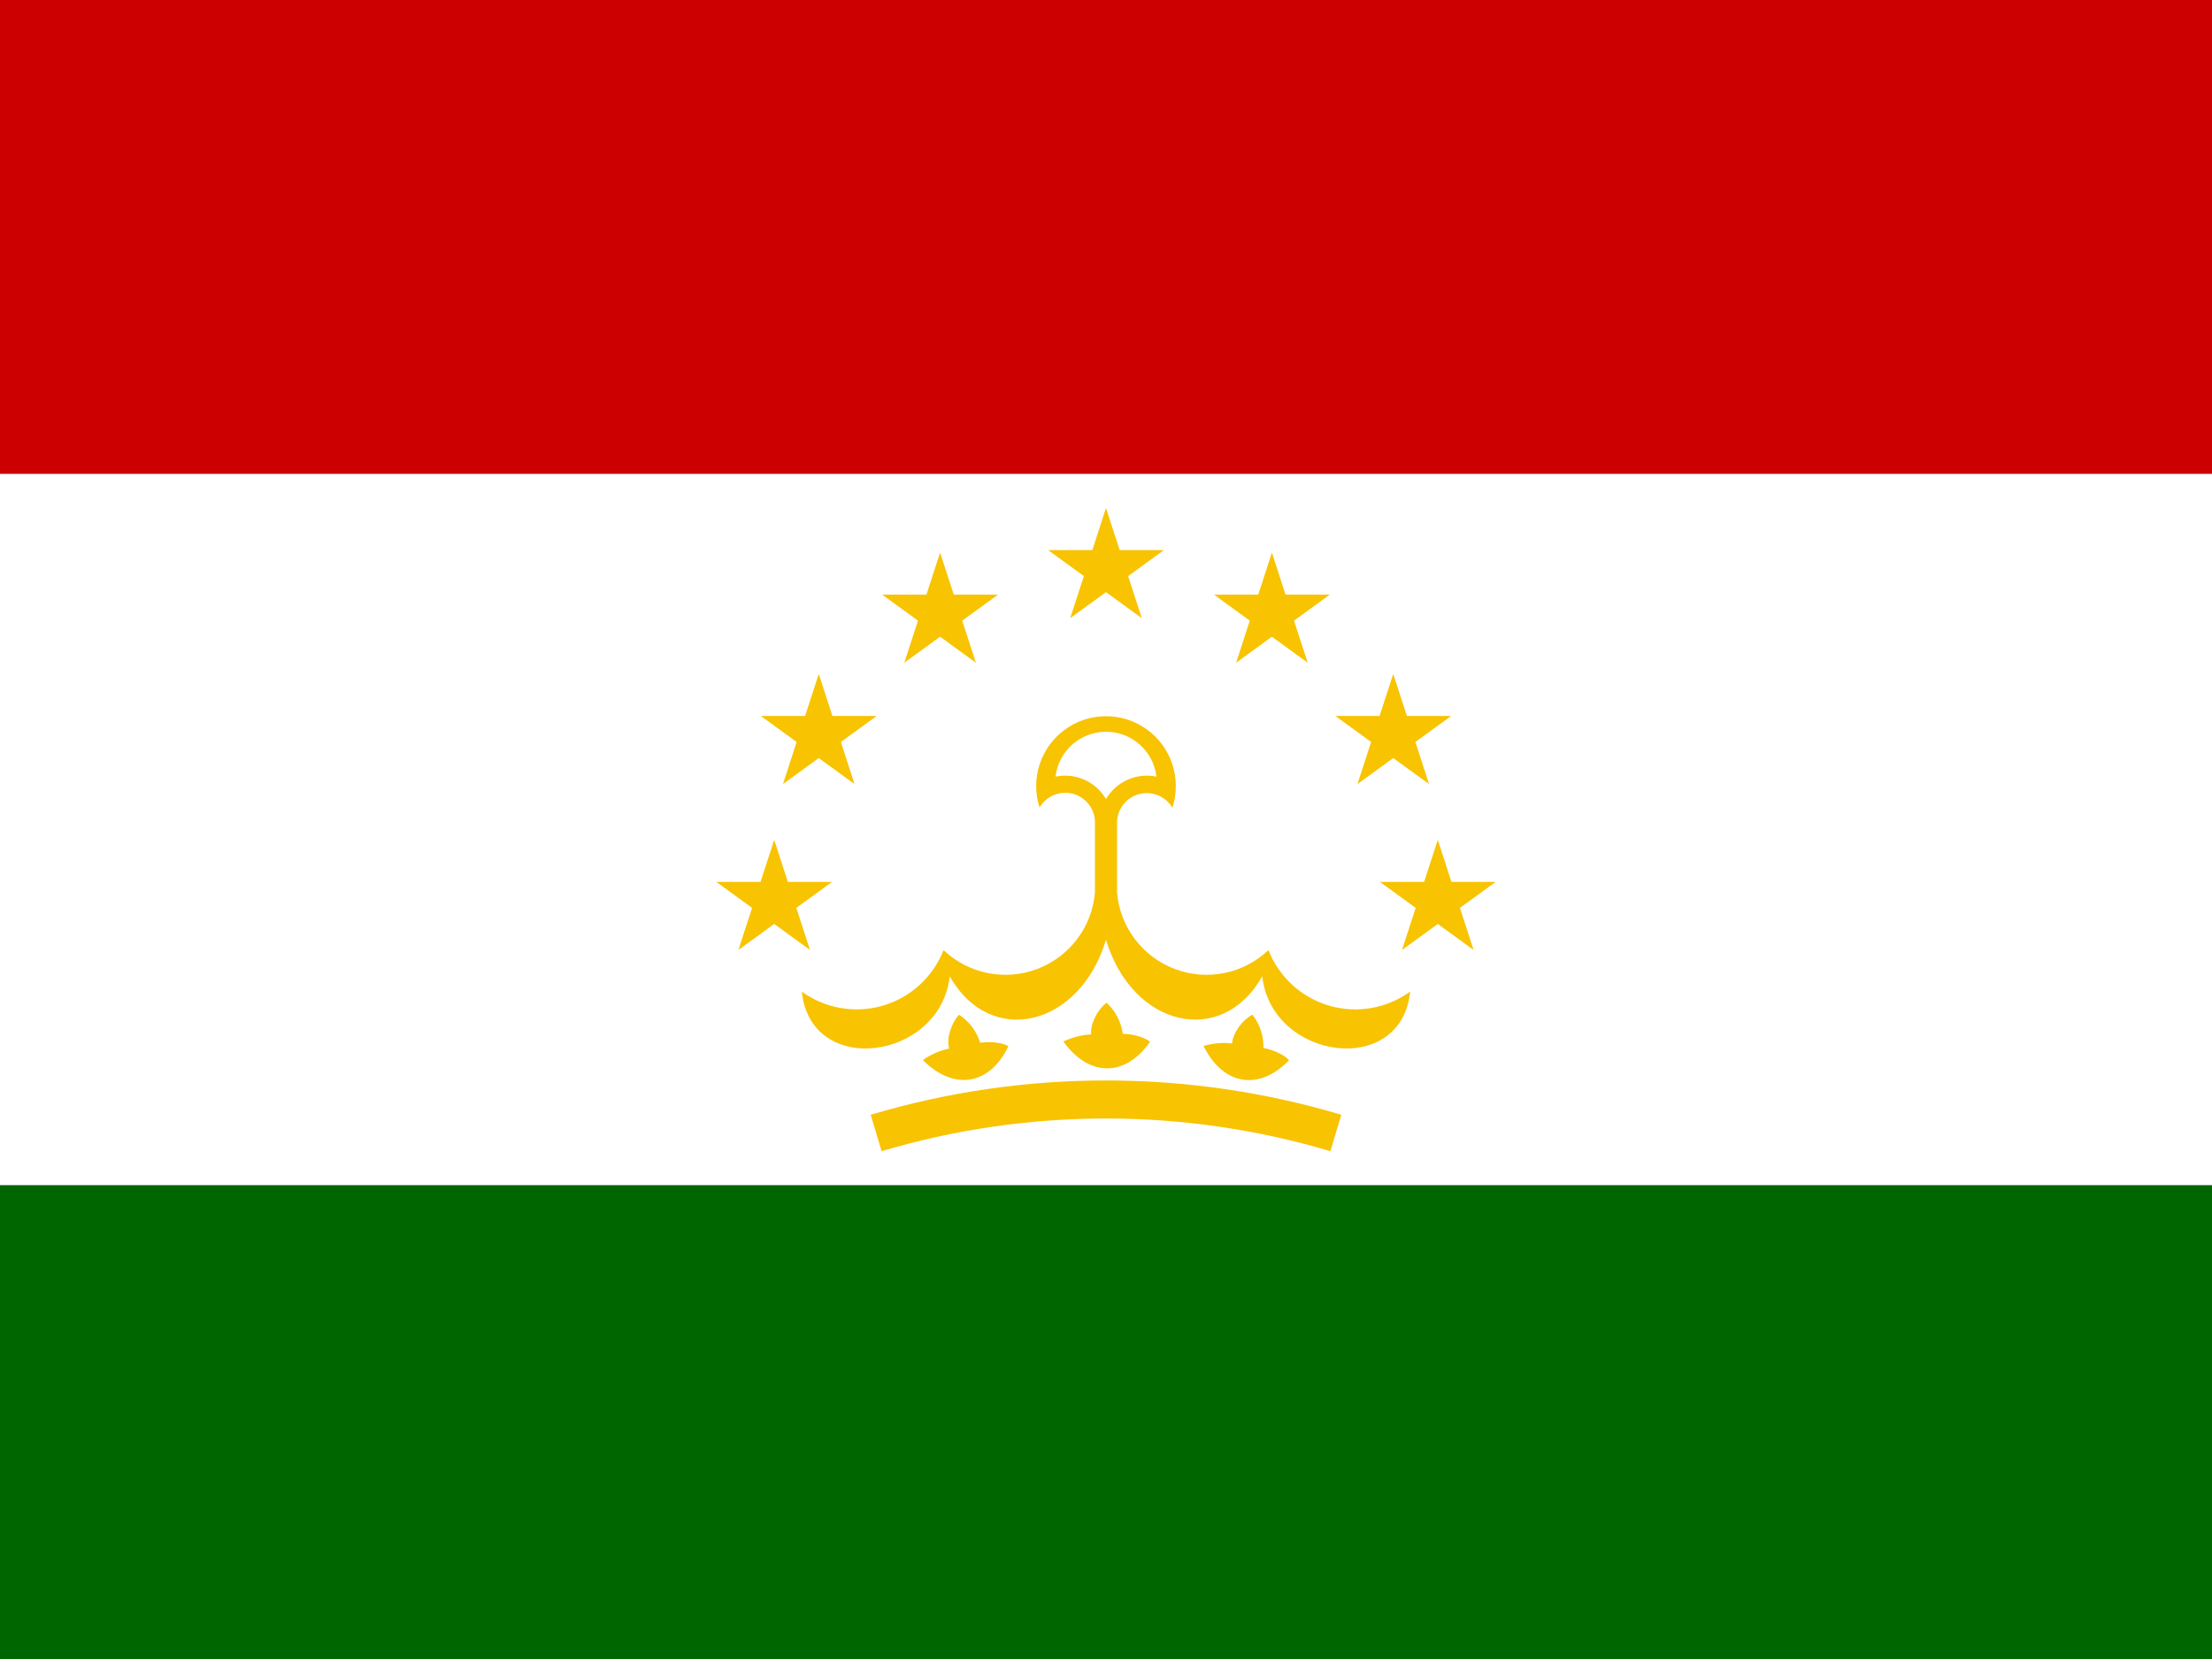
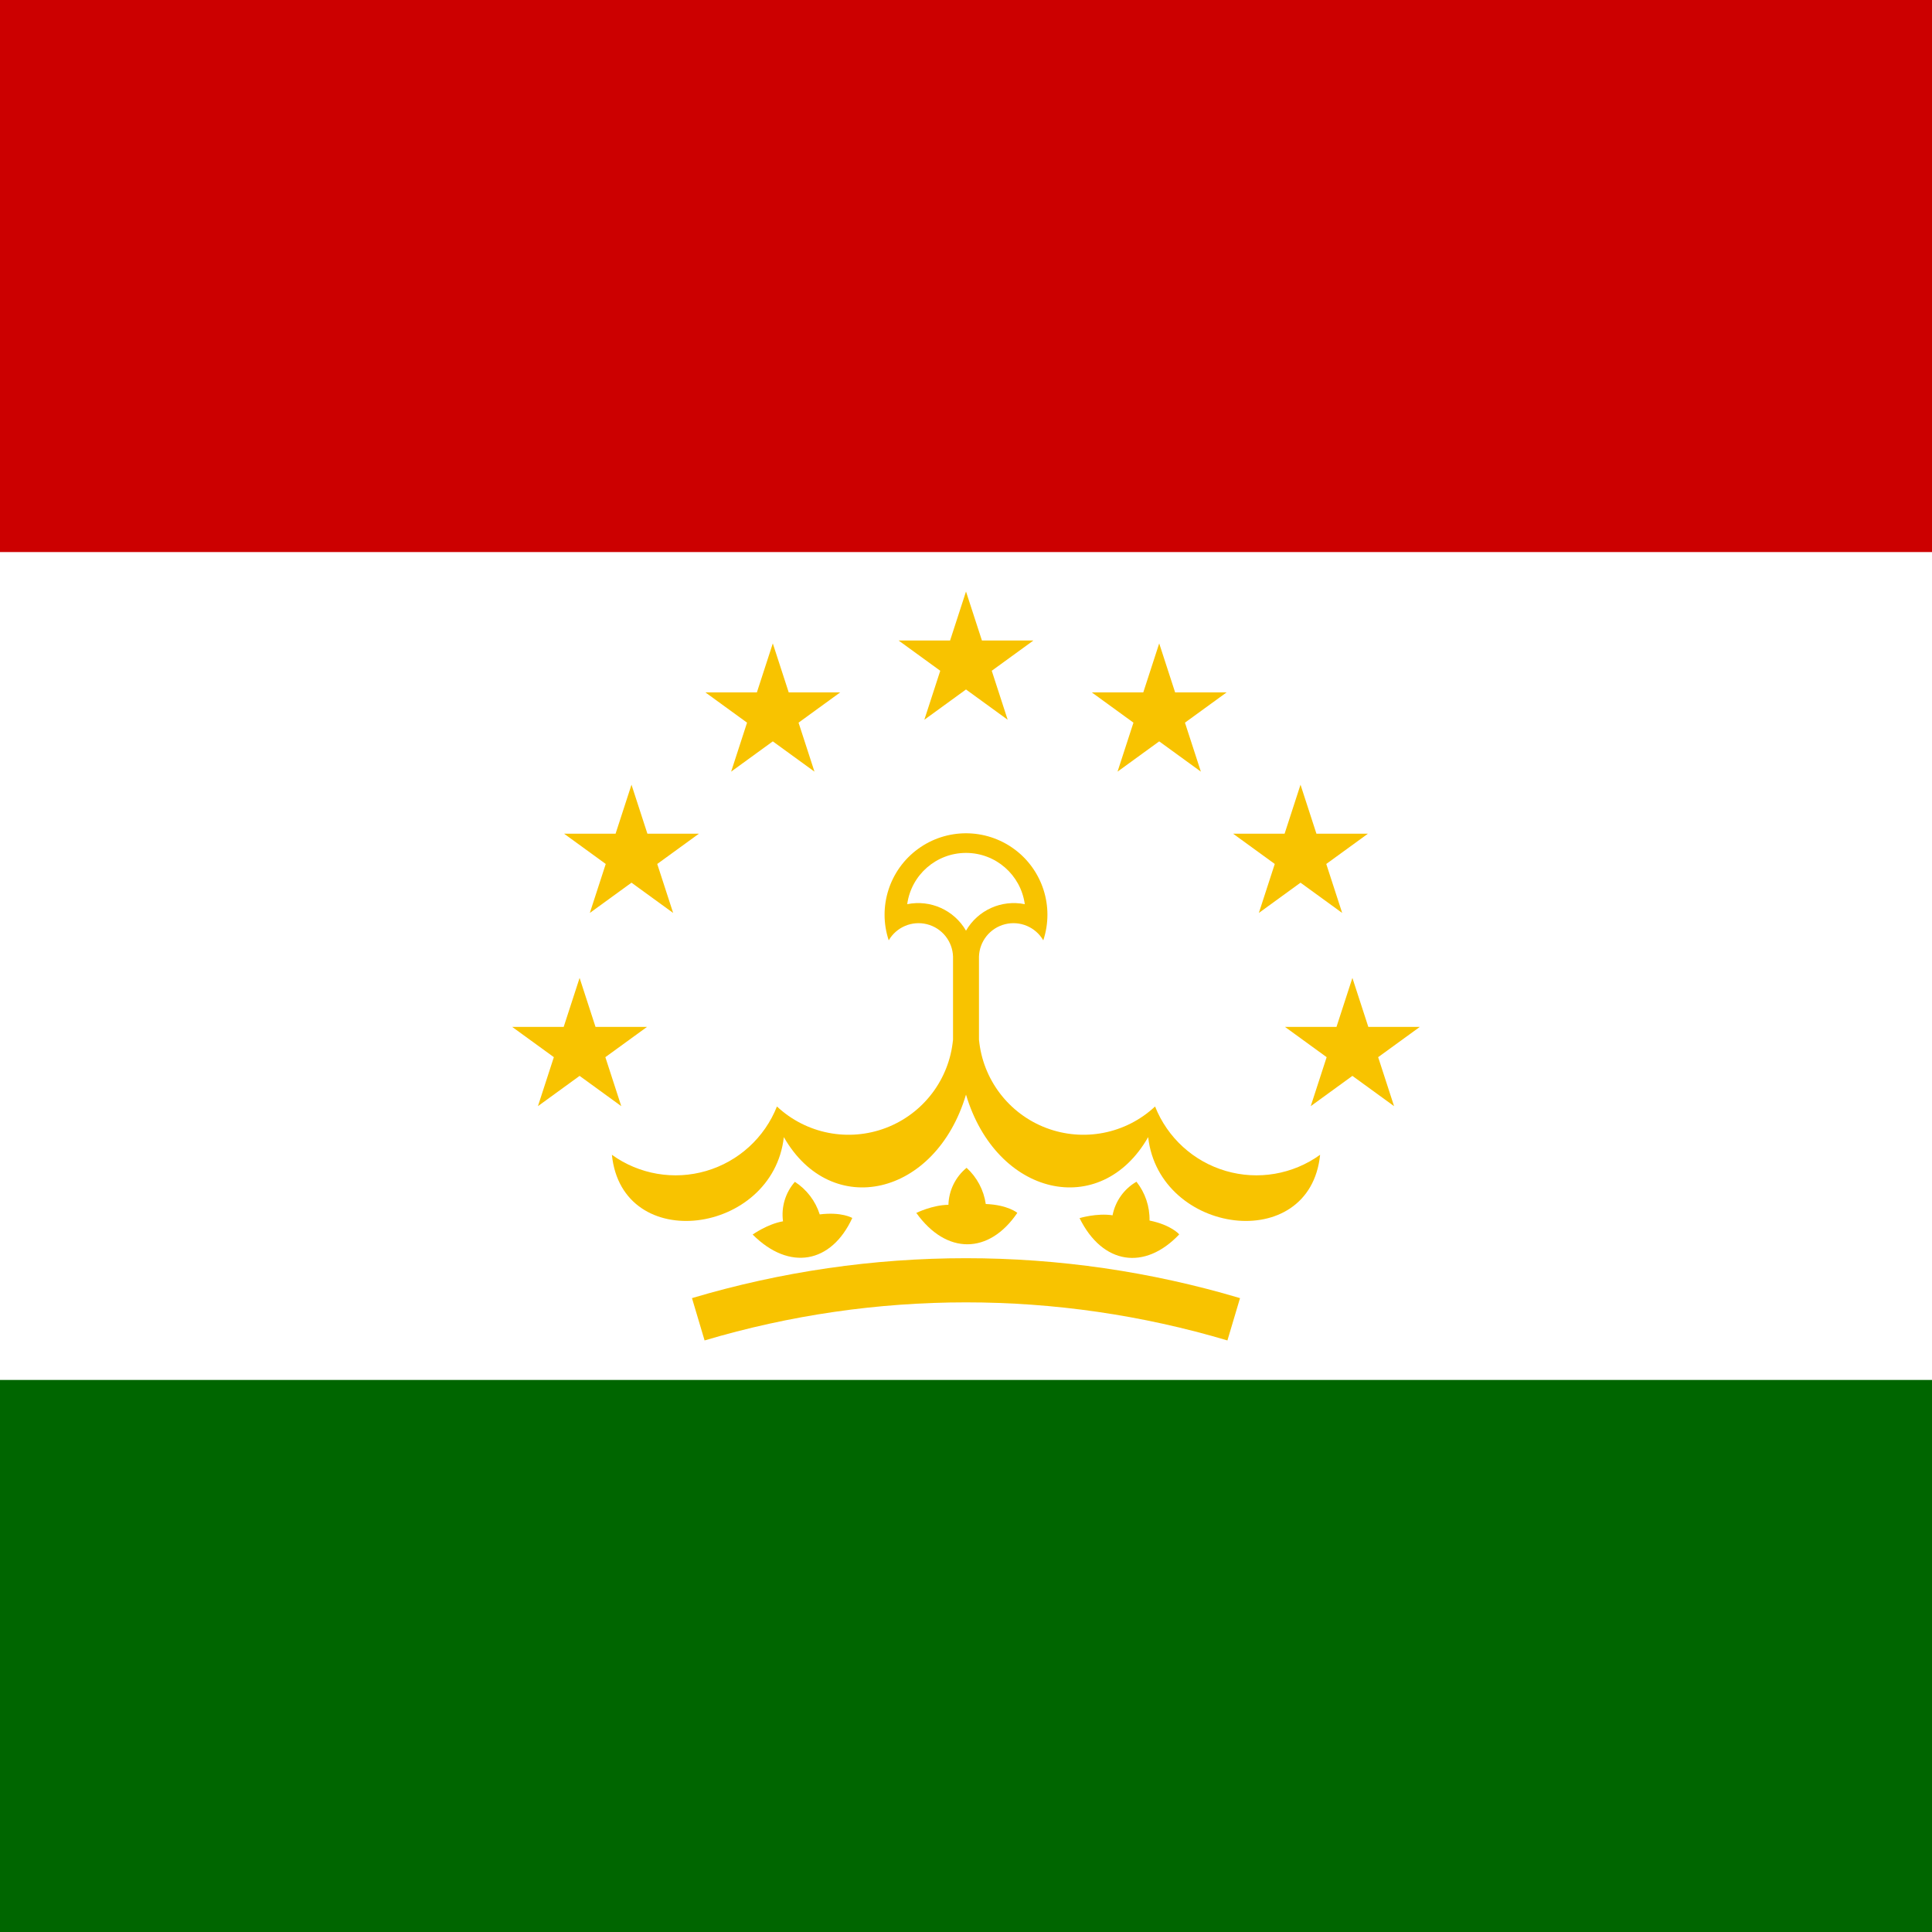
- <svg xmlns="http://www.w3.org/2000/svg" xmlns:xlink="http://www.w3.org/1999/xlink" id="flag-icons-tj" viewBox="0 0 640 480">
-   <path fill="#060" d="M0 0h640v480H0z" />
-   <path fill="#fff" d="M0 0h640v342.9H0z" />
-   <path fill="#c00" d="M0 0h640v137.1H0z" />
-   <path fill="#f8c300" d="M300.8 233.6a8.6 8.6 0 0 1 16 4V272h6.4v-34.3a8.6 8.6 0 0 1 16-4 20.2 20.2 0 1 0-38.4 0" />
-   <path fill="#fff" d="M305.4 224.7a13.7 13.7 0 0 1 14.6 6.5 13.7 13.7 0 0 1 14.6-6.5 14.7 14.7 0 0 0-29.2 0" />
-   <path id="a" fill="#f8c300" d="M316.8 258.3a26 26 0 0 1-43.8 16.6 27 27 0 0 1-41 12c2.5 25 40 19.9 42.8-4.4 11.7 20.7 37.6 14.7 45.2-10.6z" />
-   <use xlink:href="#a" width="100%" height="100%" fill="#f8c300" transform="matrix(-1 0 0 1 640 0)" />
-   <path id="b" fill="#f8c300" d="M291.8 302.6c-5.3 11.3-15.7 13.2-24.8 4.1 0 0 3.6-2.6 7.6-3.3-.8-3.1.7-7.5 2.9-9.8a15 15 0 0 1 6.1 8.1c5.5-.7 8.2 1 8.2 1z" />
-   <use xlink:href="#b" width="100%" height="100%" fill="#f8c300" transform="rotate(9.4 320 551.3)" />
-   <use xlink:href="#b" width="100%" height="100%" fill="#f8c300" transform="rotate(18.7 320 551.3)" />
-   <path fill="none" stroke="#f8c300" stroke-width="11" d="M253.5 327.8a233.1 233.1 0 0 1 133 0" />
-   <g fill="#f8c300" transform="translate(320 164.6) scale(.68571)">
-     <path id="c" d="m301930 415571-790463-574305h977066l-790463 574305L0-513674z" transform="scale(.00005)" />
+ <svg xmlns="http://www.w3.org/2000/svg" xmlns:xlink="http://www.w3.org/1999/xlink" id="flag-icons-tj" viewBox="0 0 512 512">
+   <path fill="#060" d="M0 0h512v512H0z" />
+   <path fill="#fff" d="M0 0h512v365.7H0z" />
+   <path fill="#c00" d="M0 0h512v146.3H0z" />
+   <g fill="#f8c300" transform="translate(-256) scale(.73143)">
+     <path d="M672 340.7a12.5 12.5 0 0 1 23.3 5.9v50h9.4v-50a12.5 12.5 0 0 1 23.3-5.9 29.5 29.5 0 1 0-56 0" />
+     <path fill="#fff" d="M678.7 327.6a20 20 0 0 1 21.3 9.6 20 20 0 0 1 21.3-9.6 21.5 21.5 0 0 0-42.6 0" />
+     <path id="a" d="M695.3 376.6a38 38 0 0 1-63.8 24.3 39.5 39.5 0 0 1-59.8 17.5c3.7 36.4 58.3 29 62.3-6.4 17.2 30.1 55 21.5 66-15.4z" />
+     <use xlink:href="#a" width="100%" height="100%" transform="matrix(-1 0 0 1 1400 0)" />
+     <path id="b" d="M658.8 441.3c-7.6 16.5-22.8 19.3-36.1 6 0 0 5.3-3.8 11-4.8a18 18 0 0 1 4.3-14.3 22 22 0 0 1 9 11.8c8-1 11.8 1.3 11.8 1.3z" />
+     <use xlink:href="#b" width="100%" height="100%" transform="rotate(9.4 700 804)" />
+     <use xlink:href="#b" width="100%" height="100%" transform="rotate(18.7 700 804)" />
+     <path fill="none" stroke="#f8c300" stroke-width="16" d="M603 478a340 340 0 0 1 194 0" />
+     <g transform="translate(700 380)">
+       <g transform="translate(0 -140)">
+         <path id="c" d="m488533-158734-790463 574305L0-513674l301930 929245-790463-574305z" transform="scale(.00005)" />
+       </g>
+       <g id="d">
+         <use xlink:href="#c" width="100%" height="100%" transform="translate(-70 -121.2)" />
+         <use xlink:href="#c" width="100%" height="100%" transform="translate(-121.2 -70)" />
+         <use xlink:href="#c" width="100%" height="100%" transform="translate(-140)" />
+       </g>
+       <use xlink:href="#d" width="100%" height="100%" transform="scale(-1 1)" />
+     </g>
  </g>
-   <g id="d" fill="#f8c300" transform="translate(320 260.6) scale(.68571)">
-     <use xlink:href="#c" width="100%" height="100%" transform="translate(-70 -121.2)" />
-     <use xlink:href="#c" width="100%" height="100%" transform="translate(-121.2 -70)" />
-     <use xlink:href="#c" width="100%" height="100%" transform="translate(-140)" />
-   </g>
-   <use xlink:href="#d" width="100%" height="100%" fill="#f8c300" transform="matrix(-1 0 0 1 640 0)" />
</svg>
